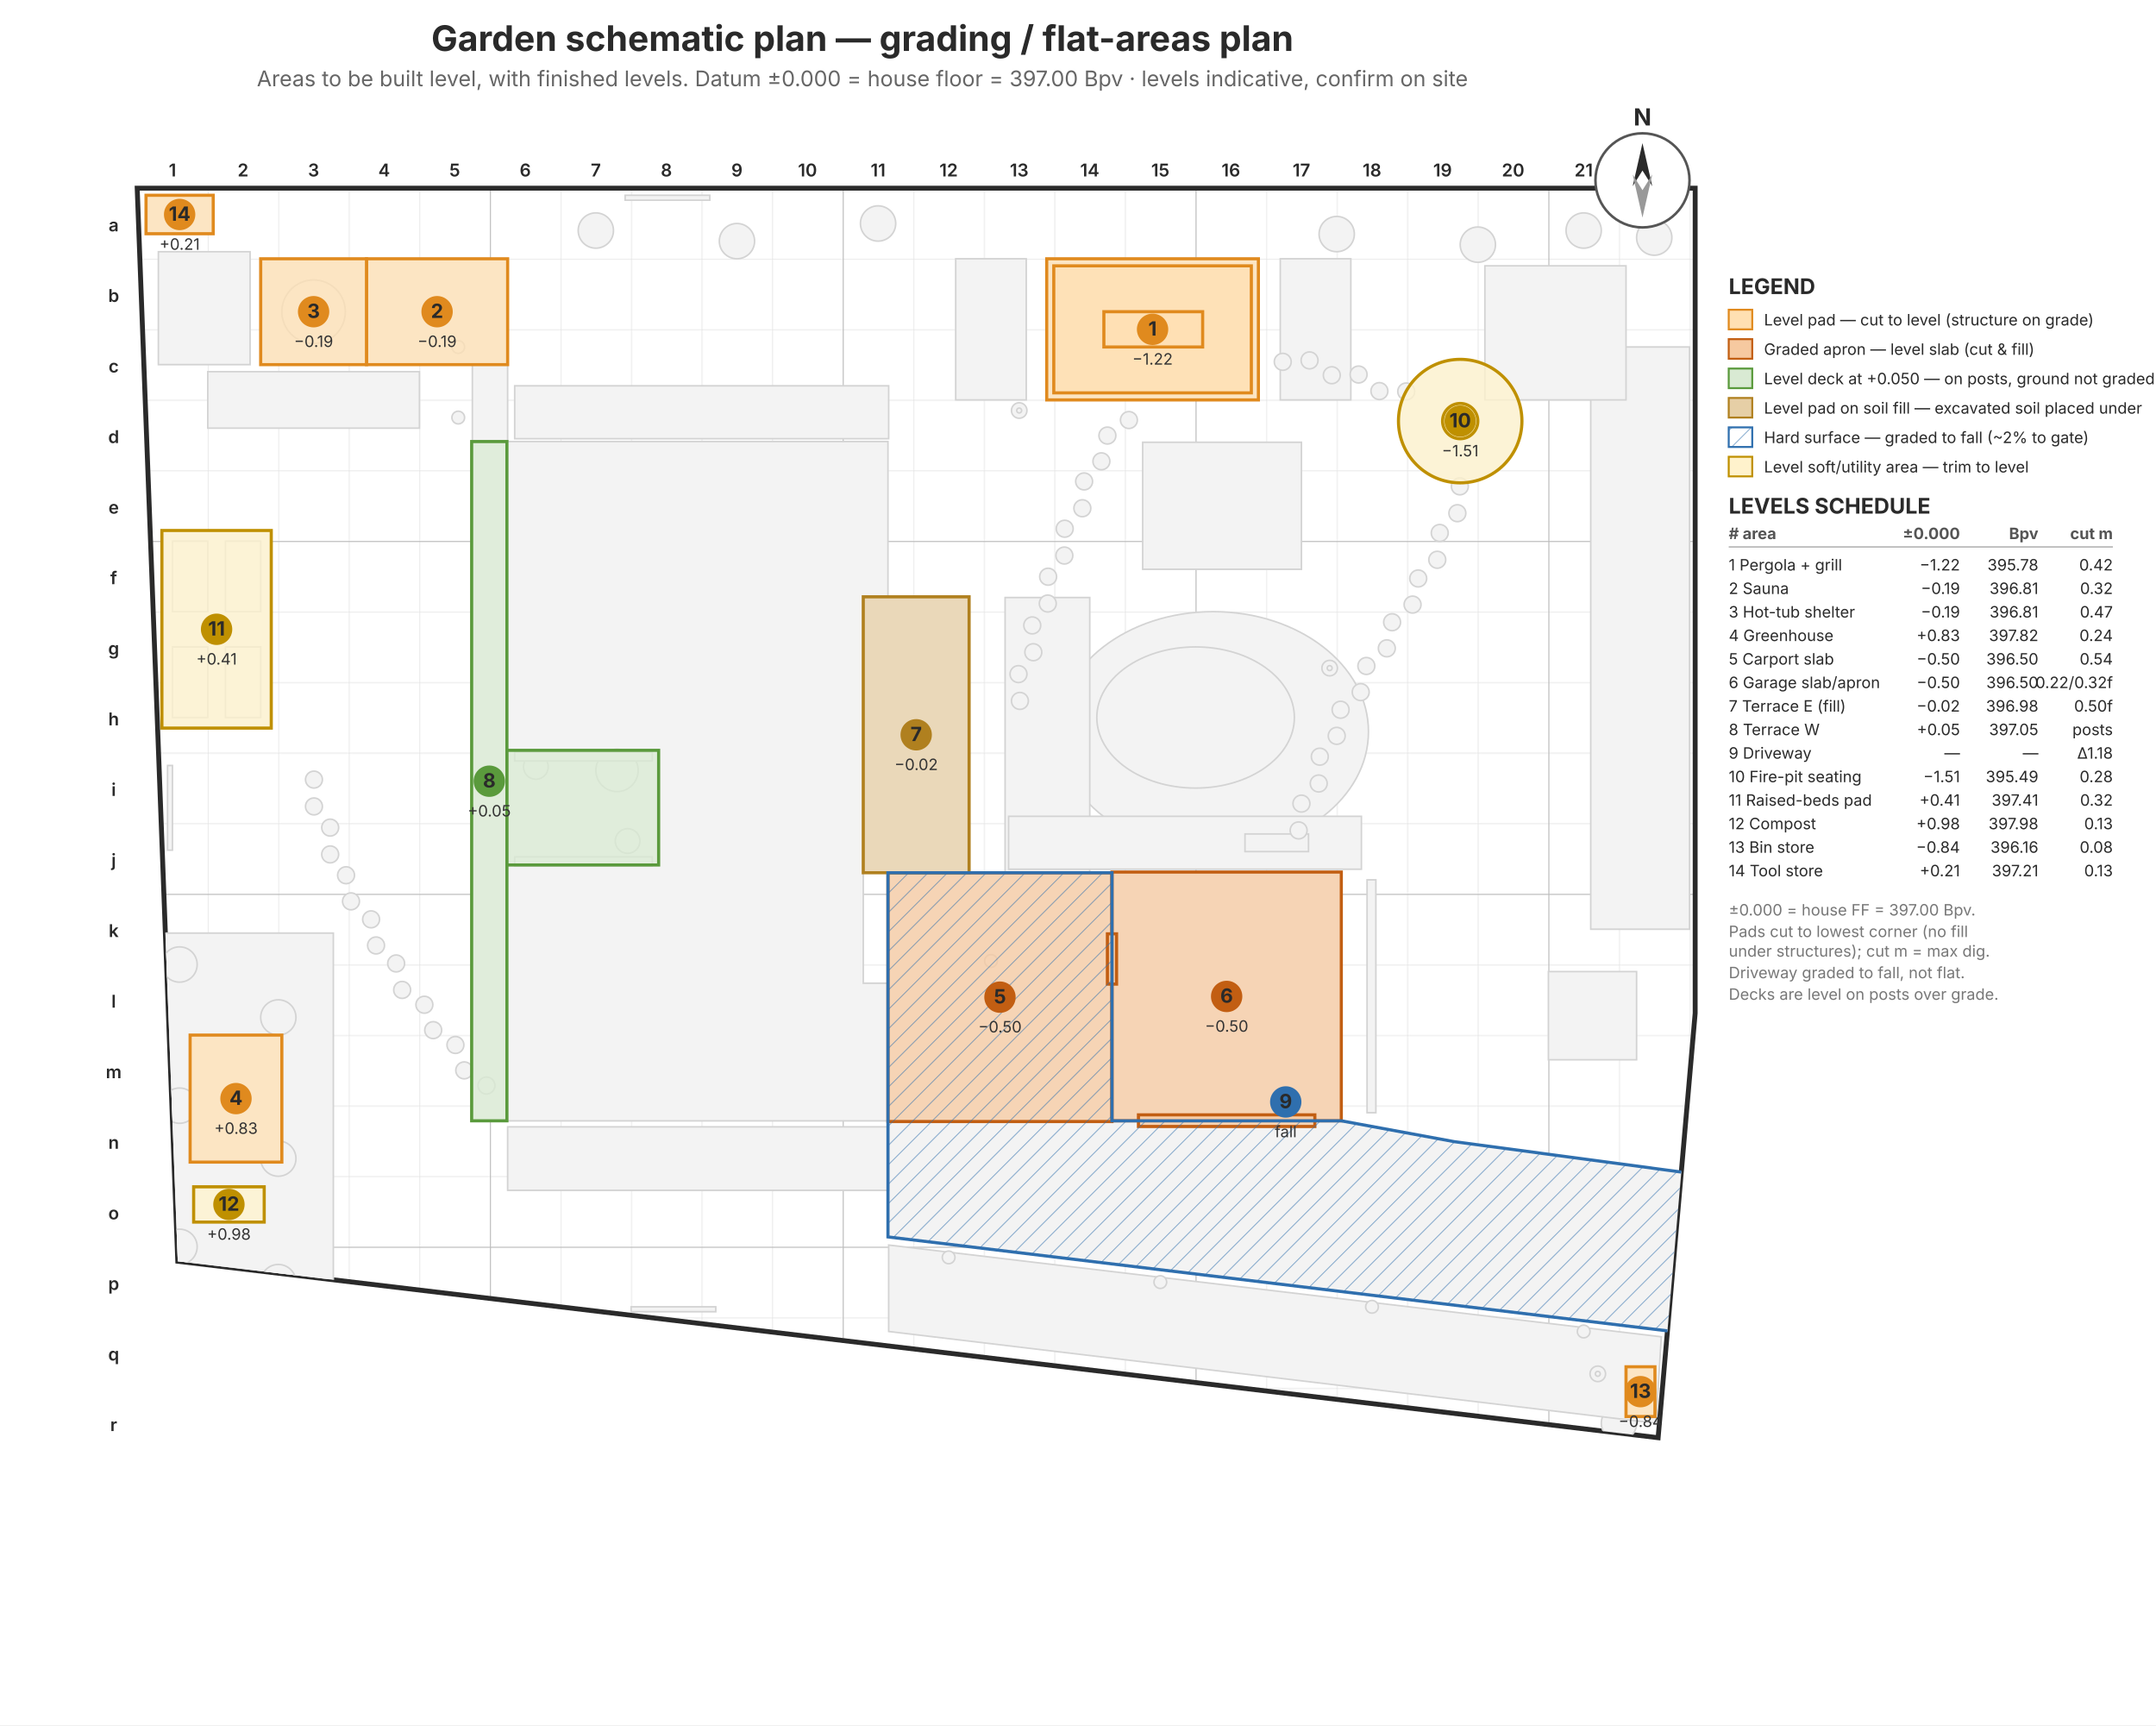
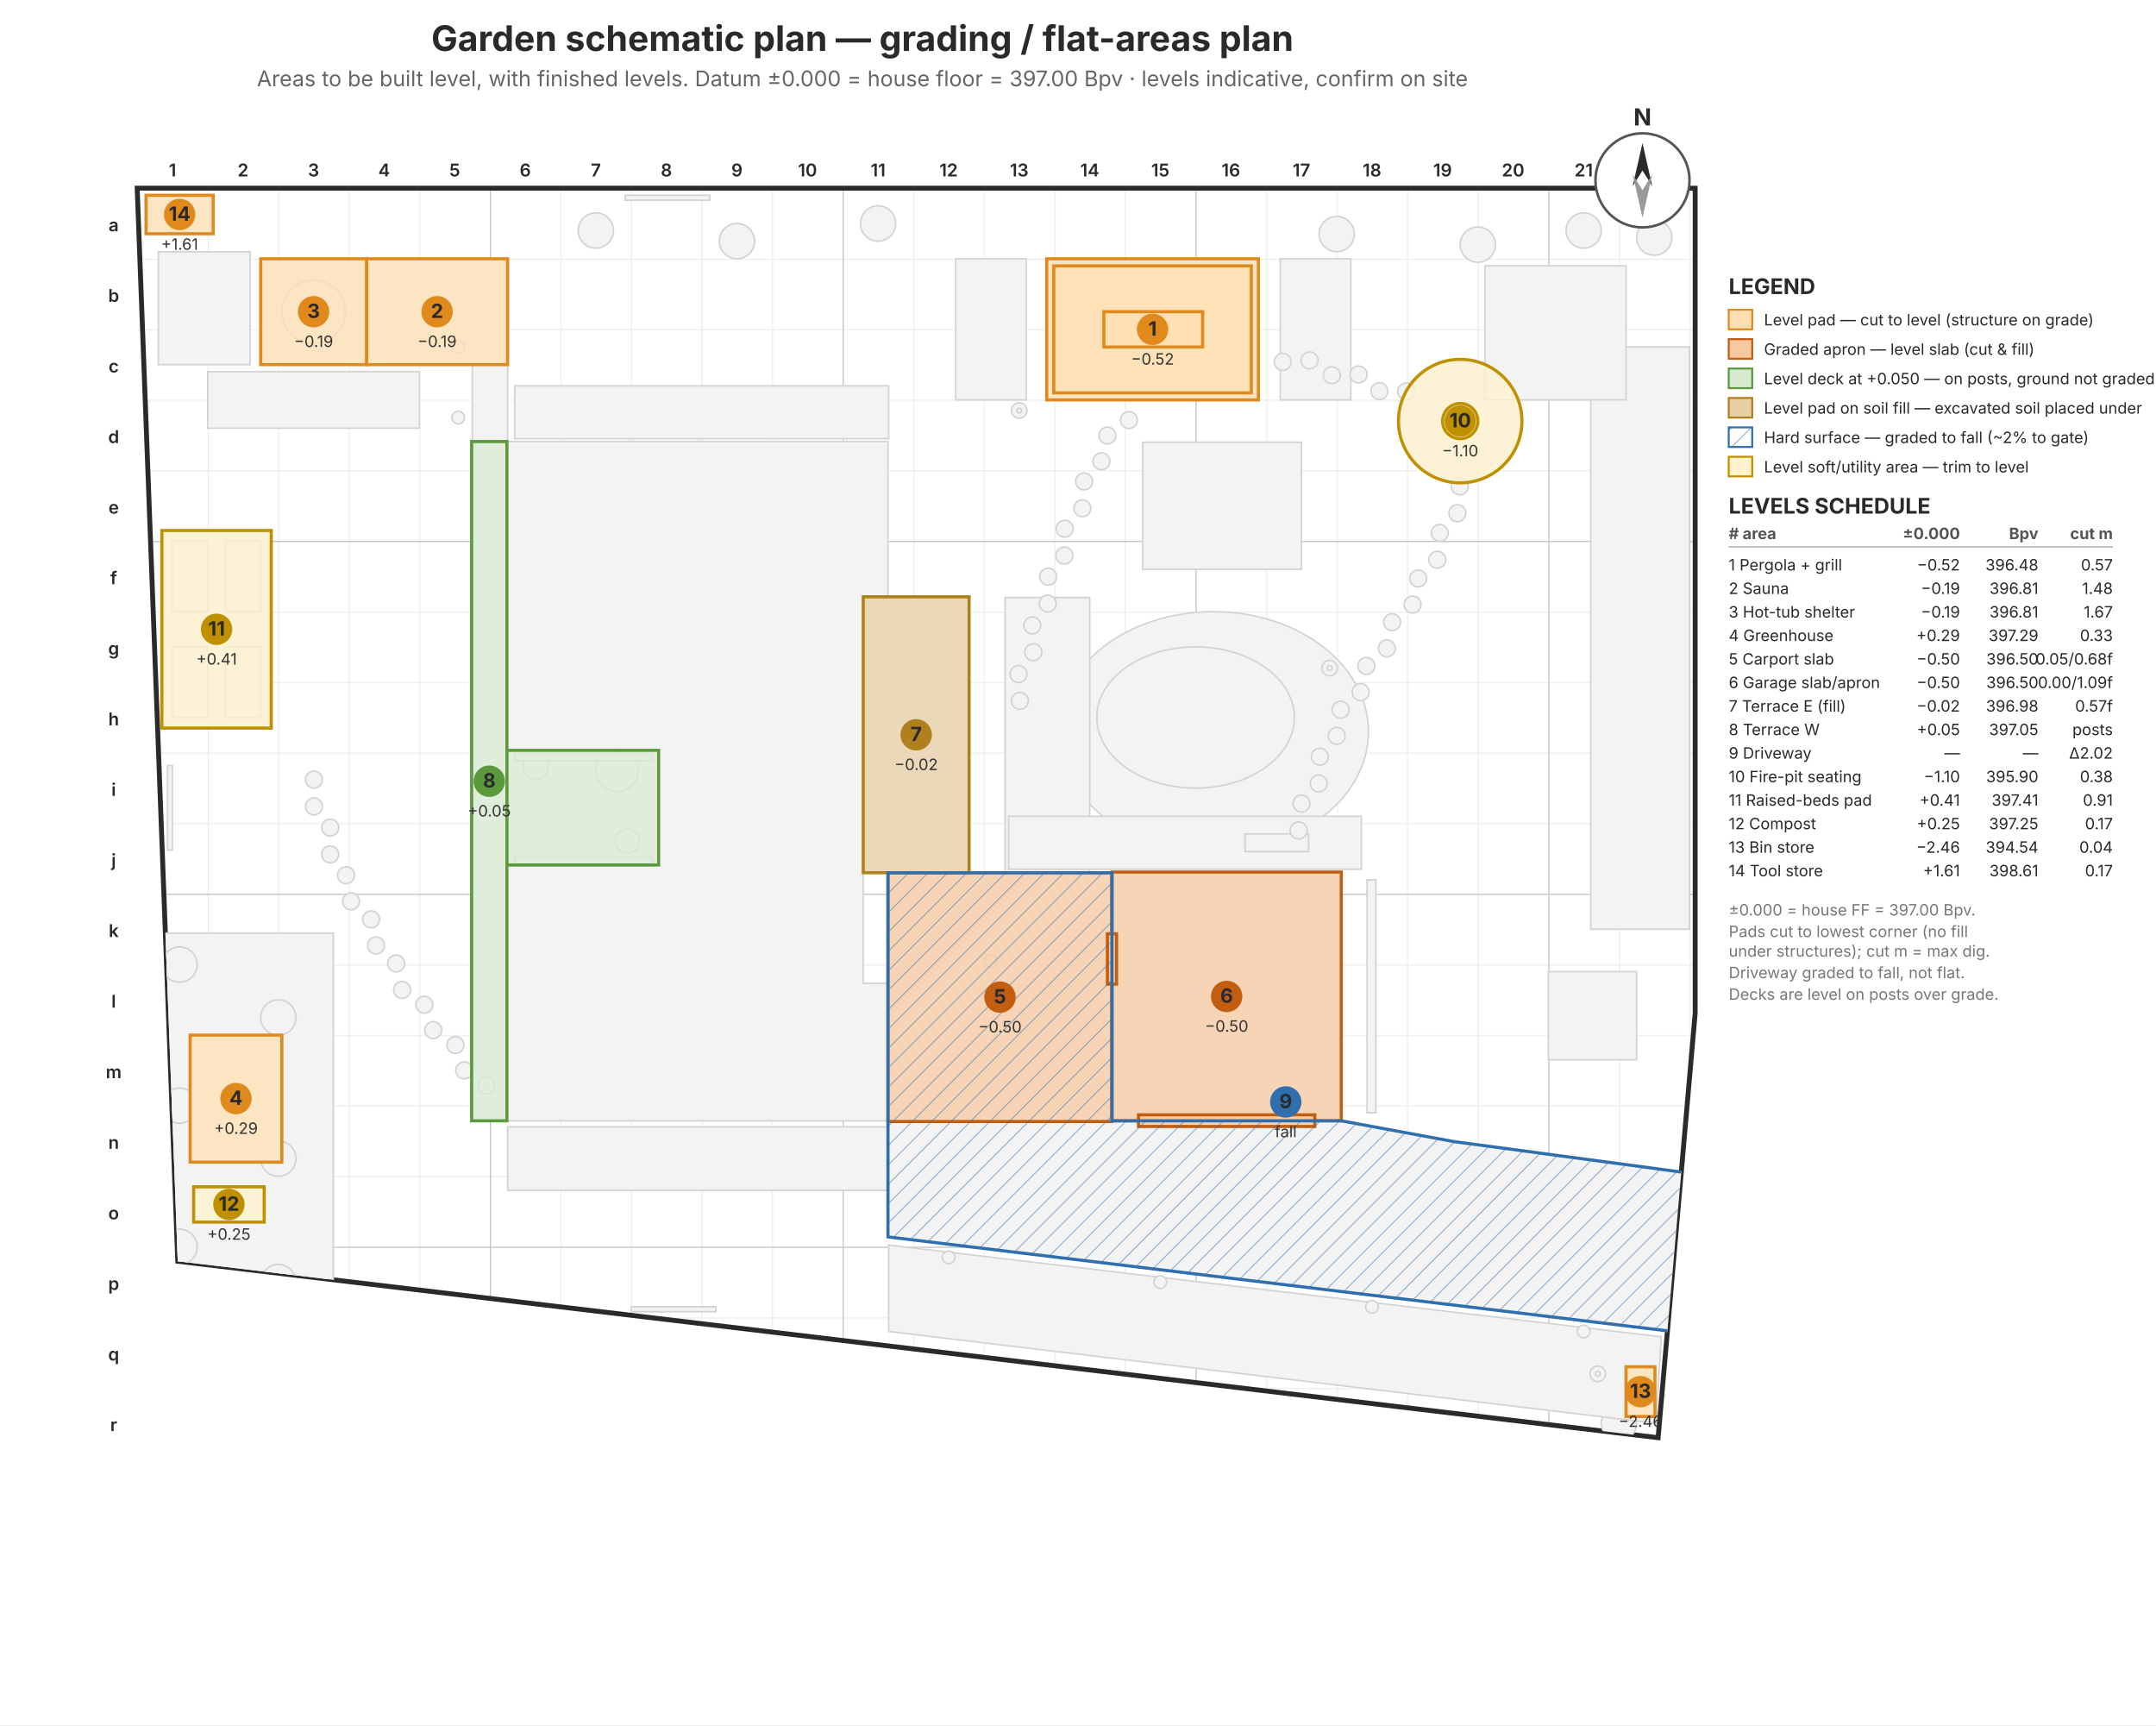
<svg xmlns="http://www.w3.org/2000/svg" viewBox="0 0 1100 880" font-family="-apple-system, BlinkMacSystemFont, sans-serif">
  <defs>
    <pattern id="cellgrid" width="36" height="36" patternUnits="userSpaceOnUse">
      <path d="M 36 0 L 0 0 0 36" fill="none" stroke="#e2e2e2" stroke-width="0.6" />
    </pattern>
    <pattern id="majorgrid" x="0" y="0" width="180" height="180" patternUnits="userSpaceOnUse">
      <rect width="180" height="180" fill="url(#cellgrid)" />
      <path d="M 180 0 L 0 0 0 180" fill="none" stroke="#bcbcbc" stroke-width="1" />
    </pattern>
    <pattern id="fallhatch" width="7" height="7" patternUnits="userSpaceOnUse" patternTransform="rotate(45)">
      <line x1="0" y1="0" x2="0" y2="7" stroke="#2f6fae" stroke-width="1" opacity="0.5" />
    </pattern>
    <clipPath id="plotShape">
      <polygon points="0,0 794.88,0 794.88,420.84 775.98,637.38 20.7,547.38" />
    </clipPath>
  </defs>
  <style>
    text { font-family: -apple-system, sans-serif; fill: #2a2a2a; }
    .title { font-size: 18px; font-weight: 700; text-anchor: middle; }
    .subtitle { font-size: 11px; fill: #666; text-anchor: middle; }
    .axis { font-size: 9px; fill: #777; text-anchor: middle; font-weight: 600; }
    .tag { font-size: 10px; font-weight: 700; text-anchor: middle; }
    .zlvl { font-size: 8px; text-anchor: middle; fill: #333; }
    .ctxlbl { font-size: 8px; fill: #aaa; text-anchor: middle; }
    .panelh { font-size: 11px; font-weight: 700; }
    .th { font-size: 8px; fill: #555; font-weight: 700; }
    .td { font-size: 8px; }
    .note { font-size: 8px; fill: #777; }
  </style>
  <rect x="0" y="0" width="1100" height="880" fill="white" />
  <text x="440" y="26" class="title">Garden schematic plan — grading / flat-areas plan</text>
  <text x="440" y="44" class="subtitle">Areas to be built level, with finished levels. Datum ±0.000 = house floor = 397.00 Bpv · levels indicative, confirm on site</text>
  <g transform="translate(70, 96)">
    <g clip-path="url(#plotShape)">
      <rect x="-50" y="-10" width="900" height="720" fill="url(#majorgrid)" />
    </g>
    <polygon points="0,0 794.88,0 794.88,420.84 775.98,637.38 20.7,547.38" fill="none" stroke="#2a2a2a" stroke-width="2.5" />
    <g class="axis">
      <text x="18" y="-6">1</text>
      <text x="54" y="-6">2</text>
      <text x="90" y="-6">3</text>
      <text x="126" y="-6">4</text>
      <text x="162" y="-6">5</text>
      <text x="198" y="-6">6</text>
      <text x="234" y="-6">7</text>
      <text x="270" y="-6">8</text>
      <text x="306" y="-6">9</text>
      <text x="342" y="-6">10</text>
      <text x="378" y="-6">11</text>
      <text x="414" y="-6">12</text>
      <text x="450" y="-6">13</text>
      <text x="486" y="-6">14</text>
      <text x="522" y="-6">15</text>
      <text x="558" y="-6">16</text>
      <text x="594" y="-6">17</text>
      <text x="630" y="-6">18</text>
      <text x="666" y="-6">19</text>
      <text x="702" y="-6">20</text>
      <text x="738" y="-6">21</text>
      <text x="774" y="-6">22</text>
    </g>
    <g class="axis">
      <text x="-12" y="22">a</text>
      <text x="-12" y="58">b</text>
      <text x="-12" y="94">c</text>
      <text x="-12" y="130">d</text>
      <text x="-12" y="166">e</text>
      <text x="-12" y="202">f</text>
      <text x="-12" y="238">g</text>
      <text x="-12" y="274">h</text>
      <text x="-12" y="310">i</text>
      <text x="-12" y="346">j</text>
      <text x="-12" y="382">k</text>
      <text x="-12" y="418">l</text>
      <text x="-12" y="454">m</text>
      <text x="-12" y="490">n</text>
      <text x="-12" y="526">o</text>
      <text x="-12" y="562">p</text>
      <text x="-12" y="598">q</text>
      <text x="-12" y="634">r</text>
    </g>
    <g clip-path="url(#plotShape)" fill="#f3f3f3" stroke="#d3d3d3" stroke-width="0.8">
      <polygon points="188.64,129.24 383.04,129.24 383.04,208.44 370.44,208.44 370.44,405.54 383.04,405.54 383.04,475.74 188.64,475.74 188.64,345.24 266.04,345.24 266.04,286.74 188.64,286.74" />
      <rect x="170.64" y="129.24" width="18" height="346.5" />
      <rect x="188.64" y="286.74" width="77.4" height="58.5" />
      <rect x="370.44" y="208.44" width="54" height="140.76" />
      <rect x="171" y="90" width="18" height="39.06" />
      <rect x="383.04" y="349.2" width="114.3" height="126.9" />
      <rect x="497.34" y="348.84" width="117" height="126.9" />
      <rect x="510.84" y="472.68" width="90" height="5.94" />
      <rect x="495" y="380.34" width="4.68" height="25.65" />
      <polygon points="383.04,349.2 497.34,349.2 497.34,475.74 614.34,475.74 671.94,486.36 788.94,502.02 781.92,583.02 383.04,534.96" />
      <line x1="788.94" y1="502.02" x2="781.92" y2="583.02" />
      <rect x="759.6" y="601.2" width="14.76" height="25.38" />
      <rect x="720" y="399.6" width="45" height="45" />
      <ellipse cx="549" cy="277.2" rx="79.2" ry="61.2" />
      <ellipse cx="540" cy="270" rx="50.4" ry="36" />
      <circle cx="675" cy="118.8" r="31.5" />
      <circle cx="675" cy="118.8" r="9" />
      <circle cx="675" cy="118.8" r="5.76" />
      <circle cx="234" cy="21.6" r="9" />
      <circle cx="306" cy="27" r="9" />
      <circle cx="378" cy="18" r="9" />
      <circle cx="612" cy="23.4" r="9" />
      <circle cx="684" cy="28.8" r="9" />
      <circle cx="738" cy="21.6" r="9" />
      <circle cx="774" cy="25.2" r="9" />
      <circle cx="765" cy="144" r="9" />
      <circle cx="765" cy="216" r="9" />
      <circle cx="765" cy="288" r="9" />
      <circle cx="765" cy="360" r="9" />
      <circle cx="756" cy="594" r="9" />
      <circle cx="756" cy="630" r="9" />
      <rect x="117" y="36" width="72" height="54" />
      <rect x="63" y="36" width="54" height="54" />
      <rect x="4.5" y="3.6" width="34.29" height="19.62" />
      <circle cx="90" cy="63" r="16.2" />
      <rect x="464.04" y="36" width="108" height="72" />
      <rect x="467.64" y="39.6" width="100.8" height="64.8" />
      <rect x="493.2" y="63" width="50.4" height="18" />
      <rect x="12.6" y="174.6" width="55.8" height="100.8" />
      <rect x="18" y="180" width="18" height="36" />
      <rect x="18" y="234" width="18" height="36" />
      <rect x="45" y="180" width="18" height="36" />
      <rect x="45" y="234" width="18" height="36" />
      <rect x="248.94" y="3.6" width="43.2" height="2.52" />
      <rect x="15.48" y="294.48" width="2.52" height="43.2" />
      <rect x="252" y="570.6" width="43.2" height="2.52" />
      <rect x="3.6" y="383.4" width="93.6" height="190.8" />
      <rect x="0" y="379.98" width="100.08" height="199.98" />
      <circle cx="21.6" cy="396" r="9" />
      <circle cx="72" cy="423" r="9" />
      <circle cx="21.6" cy="468" r="9" />
      <circle cx="72" cy="495" r="9" />
      <circle cx="21.6" cy="540" r="9" />
      <circle cx="72" cy="558" r="9" />
      <rect x="27" y="432" width="46.8" height="64.8" />
      <rect x="28.8" y="509.4" width="36" height="18" />
      <rect x="442.8" y="208.8" width="43.2" height="140.4" />
      <rect x="513" y="129.6" width="81" height="64.8" />
      <rect x="10.8" y="32.4" width="46.8" height="57.6" />
      <rect x="36" y="93.6" width="108" height="28.8" />
      <rect x="417.6" y="36" width="36" height="72" />
      <rect x="583.2" y="36" width="36" height="72" />
      <polygon points="383.4,539.1 777.6,585.9 774.9,630 383.4,583.2" />
      <rect x="741.6" y="81" width="50.4" height="297" />
      <circle cx="203.4" cy="295.2" r="6.3" />
      <circle cx="244.8" cy="297" r="10.8" />
      <circle cx="250.2" cy="333" r="6.3" />
      <rect x="192.6" y="100.8" width="190.8" height="27" />
      <rect x="189" y="478.8" width="194.4" height="32.4" />
      <rect x="444.6" y="320.4" width="180" height="27" />
      <rect x="627.48" y="352.8" width="4.5" height="118.8" />
      <rect x="192.6" y="287.64" width="70.2" height="4.5" />
      <rect x="192.6" y="341.1" width="70.2" height="4.5" />
      <rect x="565.2" y="329.4" width="32.4" height="9" />
      <rect x="687.6" y="39.6" width="72" height="68.4" />
      <circle cx="178.2" cy="457.74" r="4.32" />
      <circle cx="166.86" cy="450" r="4.32" />
      <circle cx="162.36" cy="437.04" r="4.32" />
      <circle cx="151.02" cy="429.48" r="4.32" />
      <circle cx="146.52" cy="416.52" r="4.32" />
      <circle cx="135.18" cy="408.96" r="4.32" />
      <circle cx="132.12" cy="395.46" r="4.32" />
      <circle cx="121.86" cy="386.28" r="4.32" />
      <circle cx="119.34" cy="372.96" r="4.32" />
      <circle cx="109.08" cy="363.78" r="4.32" />
      <circle cx="106.56" cy="350.46" r="4.32" />
      <circle cx="98.46" cy="339.84" r="4.32" />
      <circle cx="98.46" cy="326.16" r="4.32" />
      <circle cx="90.18" cy="315.36" r="4.32" />
      <circle cx="90.18" cy="301.68" r="4.32" />
      <circle cx="450.36" cy="261.54" r="4.32" />
      <circle cx="449.64" cy="247.86" r="4.32" />
      <circle cx="457.2" cy="236.7" r="4.32" />
      <circle cx="456.66" cy="223.02" r="4.32" />
      <circle cx="464.58" cy="211.86" r="4.32" />
      <circle cx="464.76" cy="198.18" r="4.32" />
      <circle cx="473.04" cy="187.38" r="4.32" />
      <circle cx="473.22" cy="173.7" r="4.32" />
      <circle cx="482.22" cy="163.26" r="4.32" />
      <circle cx="483.12" cy="149.58" r="4.32" />
      <circle cx="491.94" cy="139.32" r="4.32" />
      <circle cx="495" cy="126.18" r="4.32" />
      <circle cx="505.98" cy="118.26" r="4.32" />
      <circle cx="584.46" cy="88.56" r="4.32" />
      <circle cx="598.14" cy="87.84" r="4.32" />
      <circle cx="609.48" cy="95.4" r="4.32" />
      <circle cx="623.16" cy="95.04" r="4.32" />
      <circle cx="633.78" cy="103.5" r="4.32" />
      <circle cx="647.46" cy="103.68" r="4.32" />
      <circle cx="674.82" cy="152.1" r="4.32" />
      <circle cx="673.56" cy="165.78" r="4.32" />
      <circle cx="664.56" cy="175.86" r="4.32" />
      <circle cx="663.3" cy="189.54" r="4.32" />
      <circle cx="653.58" cy="199.08" r="4.32" />
      <circle cx="650.7" cy="212.4" r="4.32" />
      <circle cx="640.26" cy="221.4" r="4.32" />
      <circle cx="637.56" cy="234.72" r="4.32" />
      <circle cx="627.12" cy="243.72" r="4.32" />
      <circle cx="624.24" cy="257.04" r="4.32" />
      <circle cx="613.98" cy="266.04" r="4.32" />
      <circle cx="612" cy="279.36" r="4.32" />
      <circle cx="603.36" cy="289.98" r="4.32" />
      <circle cx="602.82" cy="303.66" r="4.32" />
      <circle cx="594" cy="313.92" r="4.32" />
      <circle cx="592.56" cy="327.6" r="4.32" />
      <circle cx="414" cy="545.4" r="3.24" />
      <circle cx="522" cy="558" r="3.24" />
      <circle cx="630" cy="570.6" r="3.24" />
      <circle cx="738" cy="583.2" r="3.24" />
      <circle cx="163.8" cy="81" r="3.24" />
      <circle cx="163.8" cy="117" r="3.24" />
      <circle cx="435.6" cy="394.2" r="3.24" />
      <circle cx="745.2" cy="604.8" r="3.96" />
      <circle cx="745.2" cy="604.8" r="1.26" />
      <circle cx="608.4" cy="244.8" r="3.96" />
      <circle cx="608.4" cy="244.8" r="1.26" />
      <circle cx="450" cy="113.4" r="3.96" />
      <circle cx="450" cy="113.4" r="1.26" />
    </g>
    <g clip-path="url(#plotShape)">
      <rect x="464.04" y="36" width="108" height="72" fill="#ffe0b2" fill-opacity="0.75" stroke="#e08a1e" stroke-width="1.6" />
      <rect x="467.64" y="39.6" width="100.8" height="64.8" fill="#ffe0b2" fill-opacity="0.75" stroke="#e08a1e" stroke-width="1.6" />
      <rect x="493.2" y="63" width="50.4" height="18" fill="#ffe0b2" fill-opacity="0.75" stroke="#e08a1e" stroke-width="1.6" />
      <rect x="117" y="36" width="72" height="54" fill="#ffe0b2" fill-opacity="0.75" stroke="#e08a1e" stroke-width="1.6" />
      <rect x="63" y="36" width="54" height="54" fill="#ffe0b2" fill-opacity="0.75" stroke="#e08a1e" stroke-width="1.6" />
      <rect x="27" y="432" width="46.8" height="64.8" fill="#ffe0b2" fill-opacity="0.75" stroke="#e08a1e" stroke-width="1.6" />
      <rect x="383.04" y="349.2" width="114.3" height="126.9" fill="#f6c9a0" fill-opacity="0.75" stroke="#c25e12" stroke-width="1.6" />
      <rect x="497.34" y="348.84" width="117" height="126.9" fill="#f6c9a0" fill-opacity="0.75" stroke="#c25e12" stroke-width="1.6" />
      <rect x="510.84" y="472.68" width="90" height="5.94" fill="#f6c9a0" fill-opacity="0.75" stroke="#c25e12" stroke-width="1.6" />
      <rect x="495" y="380.34" width="4.68" height="25.65" fill="#f6c9a0" fill-opacity="0.75" stroke="#c25e12" stroke-width="1.6" />
      <rect x="370.44" y="208.44" width="54" height="140.76" fill="#e6cfa6" fill-opacity="0.75" stroke="#b0801f" stroke-width="1.6" />
      <rect x="170.64" y="129.24" width="18" height="346.5" fill="#d9ead3" fill-opacity="0.75" stroke="#5a9a3c" stroke-width="1.6" />
      <rect x="188.64" y="286.74" width="77.4" height="58.5" fill="#d9ead3" fill-opacity="0.75" stroke="#5a9a3c" stroke-width="1.6" />
      <polygon points="383.04,349.2 497.34,349.2 497.34,475.74 614.34,475.74 671.94,486.36 788.94,502.02 781.92,583.02 383.04,534.96" fill="url(#fallhatch)" stroke="#2f6fae" stroke-width="1.6" />
      <circle cx="675" cy="118.8" r="31.5" fill="#fff2cc" fill-opacity="0.75" stroke="#bf9000" stroke-width="1.6" />
      <circle cx="675" cy="118.8" r="9" fill="#fff2cc" fill-opacity="0.75" stroke="#bf9000" stroke-width="1.6" />
      <circle cx="675" cy="118.8" r="5.76" fill="#fff2cc" fill-opacity="0.75" stroke="#bf9000" stroke-width="1.6" />
      <rect x="12.6" y="174.6" width="55.8" height="100.8" fill="#fff2cc" fill-opacity="0.75" stroke="#bf9000" stroke-width="1.6" />
      <rect x="28.8" y="509.4" width="36" height="18" fill="#fff2cc" fill-opacity="0.75" stroke="#bf9000" stroke-width="1.6" />
      <rect x="759.6" y="601.2" width="14.76" height="25.38" fill="#ffe0b2" fill-opacity="0.75" stroke="#e08a1e" stroke-width="1.6" />
      <rect x="4.5" y="3.6" width="34.29" height="19.62" fill="#ffe0b2" fill-opacity="0.75" stroke="#e08a1e" stroke-width="1.6" />
    </g>
    <circle cx="518.04" cy="72" r="8" fill="#e08a1e" />
    <text x="518.04" y="75.2" class="tag" fill="#fff">1</text>
-     <text x="518.04" y="90" class="zlvl">−1.22</text>
+     <text x="518.04" y="90" class="zlvl">−0.52</text>
    <circle cx="153" cy="63" r="8" fill="#e08a1e" />
    <text x="153" y="66.2" class="tag" fill="#fff">2</text>
    <text x="153" y="81" class="zlvl">−0.19</text>
    <circle cx="90" cy="63" r="8" fill="#e08a1e" />
    <text x="90" y="66.2" class="tag" fill="#fff">3</text>
    <text x="90" y="81" class="zlvl">−0.19</text>
    <circle cx="50.4" cy="464.4" r="8" fill="#e08a1e" />
    <text x="50.4" y="467.6" class="tag" fill="#fff">4</text>
-     <text x="50.4" y="482.4" class="zlvl">+0.83</text>
+     <text x="50.4" y="482.4" class="zlvl">+0.29</text>
    <circle cx="440.19" cy="412.65" r="8" fill="#c25e12" />
    <text x="440.19" y="415.85" class="tag" fill="#fff">5</text>
    <text x="440.19" y="430.65" class="zlvl">−0.50</text>
    <circle cx="555.84" cy="412.29" r="8" fill="#c25e12" />
    <text x="555.84" y="415.49" class="tag" fill="#fff">6</text>
    <text x="555.84" y="430.29" class="zlvl">−0.50</text>
    <circle cx="397.44" cy="278.82" r="8" fill="#b0801f" />
    <text x="397.44" y="282.02" class="tag" fill="#fff">7</text>
    <text x="397.44" y="296.82" class="zlvl">−0.02</text>
    <circle cx="179.64" cy="302.49" r="8" fill="#5a9a3c" />
    <text x="179.64" y="305.69" class="tag" fill="#fff">8</text>
    <text x="179.64" y="320.49" class="zlvl">+0.05</text>
    <circle cx="585.99" cy="466.11" r="8" fill="#2f6fae" />
    <text x="585.99" y="469.31" class="tag" fill="#fff">9</text>
    <text x="585.99" y="484.11" class="zlvl">fall</text>
    <circle cx="675" cy="118.8" r="8" fill="#bf9000" />
    <text x="675" y="122" class="tag" fill="#fff">10</text>
-     <text x="675" y="136.8" class="zlvl">−1.51</text>
+     <text x="675" y="136.8" class="zlvl">−1.10</text>
    <circle cx="40.5" cy="225" r="8" fill="#bf9000" />
    <text x="40.5" y="228.2" class="tag" fill="#fff">11</text>
    <text x="40.5" y="243" class="zlvl">+0.41</text>
    <circle cx="46.8" cy="518.4" r="8" fill="#bf9000" />
    <text x="46.8" y="521.6" class="tag" fill="#fff">12</text>
-     <text x="46.8" y="536.4" class="zlvl">+0.98</text>
+     <text x="46.8" y="536.4" class="zlvl">+0.25</text>
    <circle cx="766.98" cy="613.89" r="8" fill="#e08a1e" />
    <text x="766.98" y="617.09" class="tag" fill="#fff">13</text>
-     <text x="766.98" y="631.89" class="zlvl">−0.84</text>
+     <text x="766.98" y="631.89" class="zlvl">−2.46</text>
    <circle cx="21.65" cy="13.41" r="8" fill="#e08a1e" />
    <text x="21.65" y="16.61" class="tag" fill="#fff">14</text>
-     <text x="21.65" y="31.41" class="zlvl">+0.21</text>
+     <text x="21.65" y="31.41" class="zlvl">+1.61</text>
  </g>
  <g transform="translate(838, 92)">
    <circle cx="0" cy="0" r="24" fill="white" stroke="#555" stroke-width="1.3" />
    <path d="M 0 -19 L 5 3 L 0 -5 L -5 3 Z" fill="#2a2a2a" />
    <path d="M 0 5 L 5 -3 L 0 19 L -5 -3 Z" fill="#999" />
    <text x="0" y="-28" font-size="12" font-weight="700" text-anchor="middle">N</text>
  </g>
  <g transform="translate(882, 150)">
    <text x="0" y="0" class="panelh">LEGEND</text>
    <rect x="0" y="8" width="12" height="10" fill="#ffe0b2" stroke="#e08a1e" stroke-width="1" />
    <text x="18" y="16" class="td">Level pad — cut to level (structure on grade)</text>
    <rect x="0" y="23" width="12" height="10" fill="#f6c9a0" stroke="#c25e12" stroke-width="1" />
    <text x="18" y="31" class="td">Graded apron — level slab (cut &amp; fill)</text>
    <rect x="0" y="38" width="12" height="10" fill="#d9ead3" stroke="#5a9a3c" stroke-width="1" />
    <text x="18" y="46" class="td">Level deck at +0.050 — on posts, ground not graded</text>
    <rect x="0" y="53" width="12" height="10" fill="#e6cfa6" stroke="#b0801f" stroke-width="1" />
    <text x="18" y="61" class="td">Level pad on soil fill — excavated soil placed under</text>
    <rect x="0" y="68" width="12" height="10" fill="url(#fallhatch)" stroke="#2f6fae" stroke-width="1" />
    <text x="18" y="76" class="td">Hard surface — graded to fall (~2% to gate)</text>
    <rect x="0" y="83" width="12" height="10" fill="#fff2cc" stroke="#bf9000" stroke-width="1" />
    <text x="18" y="91" class="td">Level soft/utility area — trim to level</text>
    <text x="0" y="112" class="panelh">LEVELS SCHEDULE</text>
    <text x="0" y="125" class="th">#  area</text>
    <text x="118" y="125" class="th" text-anchor="end">±0.000</text>
    <text x="158" y="125" class="th" text-anchor="end">Bpv</text>
    <text x="196" y="125" class="th" text-anchor="end">cut m</text>
    <line x1="0" y1="129" x2="196" y2="129" stroke="#bbb" stroke-width="0.8" />
    <text x="0" y="141" class="td">1  Pergola + grill</text>
-     <text x="118" y="141" class="td" text-anchor="end">−1.22</text>
-     <text x="158" y="141" class="td" text-anchor="end">395.78</text>
-     <text x="196" y="141" class="td" text-anchor="end">0.42</text>
+     <text x="118" y="141" class="td" text-anchor="end">−0.52</text>
+     <text x="158" y="141" class="td" text-anchor="end">396.48</text>
+     <text x="196" y="141" class="td" text-anchor="end">0.57</text>
    <text x="0" y="153" class="td">2  Sauna</text>
    <text x="118" y="153" class="td" text-anchor="end">−0.19</text>
    <text x="158" y="153" class="td" text-anchor="end">396.81</text>
-     <text x="196" y="153" class="td" text-anchor="end">0.32</text>
+     <text x="196" y="153" class="td" text-anchor="end">1.48</text>
    <text x="0" y="165" class="td">3  Hot-tub shelter</text>
    <text x="118" y="165" class="td" text-anchor="end">−0.19</text>
    <text x="158" y="165" class="td" text-anchor="end">396.81</text>
-     <text x="196" y="165" class="td" text-anchor="end">0.47</text>
+     <text x="196" y="165" class="td" text-anchor="end">1.67</text>
    <text x="0" y="177" class="td">4  Greenhouse</text>
-     <text x="118" y="177" class="td" text-anchor="end">+0.83</text>
-     <text x="158" y="177" class="td" text-anchor="end">397.82</text>
-     <text x="196" y="177" class="td" text-anchor="end">0.24</text>
+     <text x="118" y="177" class="td" text-anchor="end">+0.29</text>
+     <text x="158" y="177" class="td" text-anchor="end">397.29</text>
+     <text x="196" y="177" class="td" text-anchor="end">0.33</text>
    <text x="0" y="189" class="td">5  Carport slab</text>
    <text x="118" y="189" class="td" text-anchor="end">−0.50</text>
    <text x="158" y="189" class="td" text-anchor="end">396.50</text>
-     <text x="196" y="189" class="td" text-anchor="end">0.54</text>
+     <text x="196" y="189" class="td" text-anchor="end">0.05/0.68f</text>
    <text x="0" y="201" class="td">6  Garage slab/apron</text>
    <text x="118" y="201" class="td" text-anchor="end">−0.50</text>
    <text x="158" y="201" class="td" text-anchor="end">396.50</text>
-     <text x="196" y="201" class="td" text-anchor="end">0.22/0.32f</text>
+     <text x="196" y="201" class="td" text-anchor="end">0.00/1.09f</text>
    <text x="0" y="213" class="td">7  Terrace E (fill)</text>
    <text x="118" y="213" class="td" text-anchor="end">−0.02</text>
    <text x="158" y="213" class="td" text-anchor="end">396.98</text>
-     <text x="196" y="213" class="td" text-anchor="end">0.50f</text>
+     <text x="196" y="213" class="td" text-anchor="end">0.57f</text>
    <text x="0" y="225" class="td">8  Terrace W</text>
    <text x="118" y="225" class="td" text-anchor="end">+0.05</text>
    <text x="158" y="225" class="td" text-anchor="end">397.05</text>
    <text x="196" y="225" class="td" text-anchor="end">posts</text>
    <text x="0" y="237" class="td">9  Driveway</text>
    <text x="118" y="237" class="td" text-anchor="end">—</text>
    <text x="158" y="237" class="td" text-anchor="end">—</text>
-     <text x="196" y="237" class="td" text-anchor="end">Δ1.18</text>
+     <text x="196" y="237" class="td" text-anchor="end">Δ2.02</text>
    <text x="0" y="249" class="td">10  Fire-pit seating</text>
-     <text x="118" y="249" class="td" text-anchor="end">−1.51</text>
-     <text x="158" y="249" class="td" text-anchor="end">395.49</text>
-     <text x="196" y="249" class="td" text-anchor="end">0.28</text>
+     <text x="118" y="249" class="td" text-anchor="end">−1.10</text>
+     <text x="158" y="249" class="td" text-anchor="end">395.90</text>
+     <text x="196" y="249" class="td" text-anchor="end">0.38</text>
    <text x="0" y="261" class="td">11  Raised-beds pad</text>
    <text x="118" y="261" class="td" text-anchor="end">+0.41</text>
    <text x="158" y="261" class="td" text-anchor="end">397.41</text>
-     <text x="196" y="261" class="td" text-anchor="end">0.32</text>
+     <text x="196" y="261" class="td" text-anchor="end">0.91</text>
    <text x="0" y="273" class="td">12  Compost</text>
-     <text x="118" y="273" class="td" text-anchor="end">+0.98</text>
-     <text x="158" y="273" class="td" text-anchor="end">397.98</text>
-     <text x="196" y="273" class="td" text-anchor="end">0.13</text>
+     <text x="118" y="273" class="td" text-anchor="end">+0.25</text>
+     <text x="158" y="273" class="td" text-anchor="end">397.25</text>
+     <text x="196" y="273" class="td" text-anchor="end">0.17</text>
    <text x="0" y="285" class="td">13  Bin store</text>
-     <text x="118" y="285" class="td" text-anchor="end">−0.84</text>
-     <text x="158" y="285" class="td" text-anchor="end">396.16</text>
-     <text x="196" y="285" class="td" text-anchor="end">0.08</text>
+     <text x="118" y="285" class="td" text-anchor="end">−2.46</text>
+     <text x="158" y="285" class="td" text-anchor="end">394.54</text>
+     <text x="196" y="285" class="td" text-anchor="end">0.04</text>
    <text x="0" y="297" class="td">14  Tool store</text>
-     <text x="118" y="297" class="td" text-anchor="end">+0.21</text>
-     <text x="158" y="297" class="td" text-anchor="end">397.21</text>
-     <text x="196" y="297" class="td" text-anchor="end">0.13</text>
+     <text x="118" y="297" class="td" text-anchor="end">+1.61</text>
+     <text x="158" y="297" class="td" text-anchor="end">398.61</text>
+     <text x="196" y="297" class="td" text-anchor="end">0.17</text>
    <text x="0" y="317" class="note">±0.000 = house FF = 397.00 Bpv.</text>
    <text x="0" y="328" class="note">Pads cut to lowest corner (no fill</text>
    <text x="0" y="338" class="note">under structures); cut m = max dig.</text>
    <text x="0" y="349" class="note">Driveway graded to fall, not flat.</text>
    <text x="0" y="360" class="note">Decks are level on posts over grade.</text>
  </g>
</svg>
